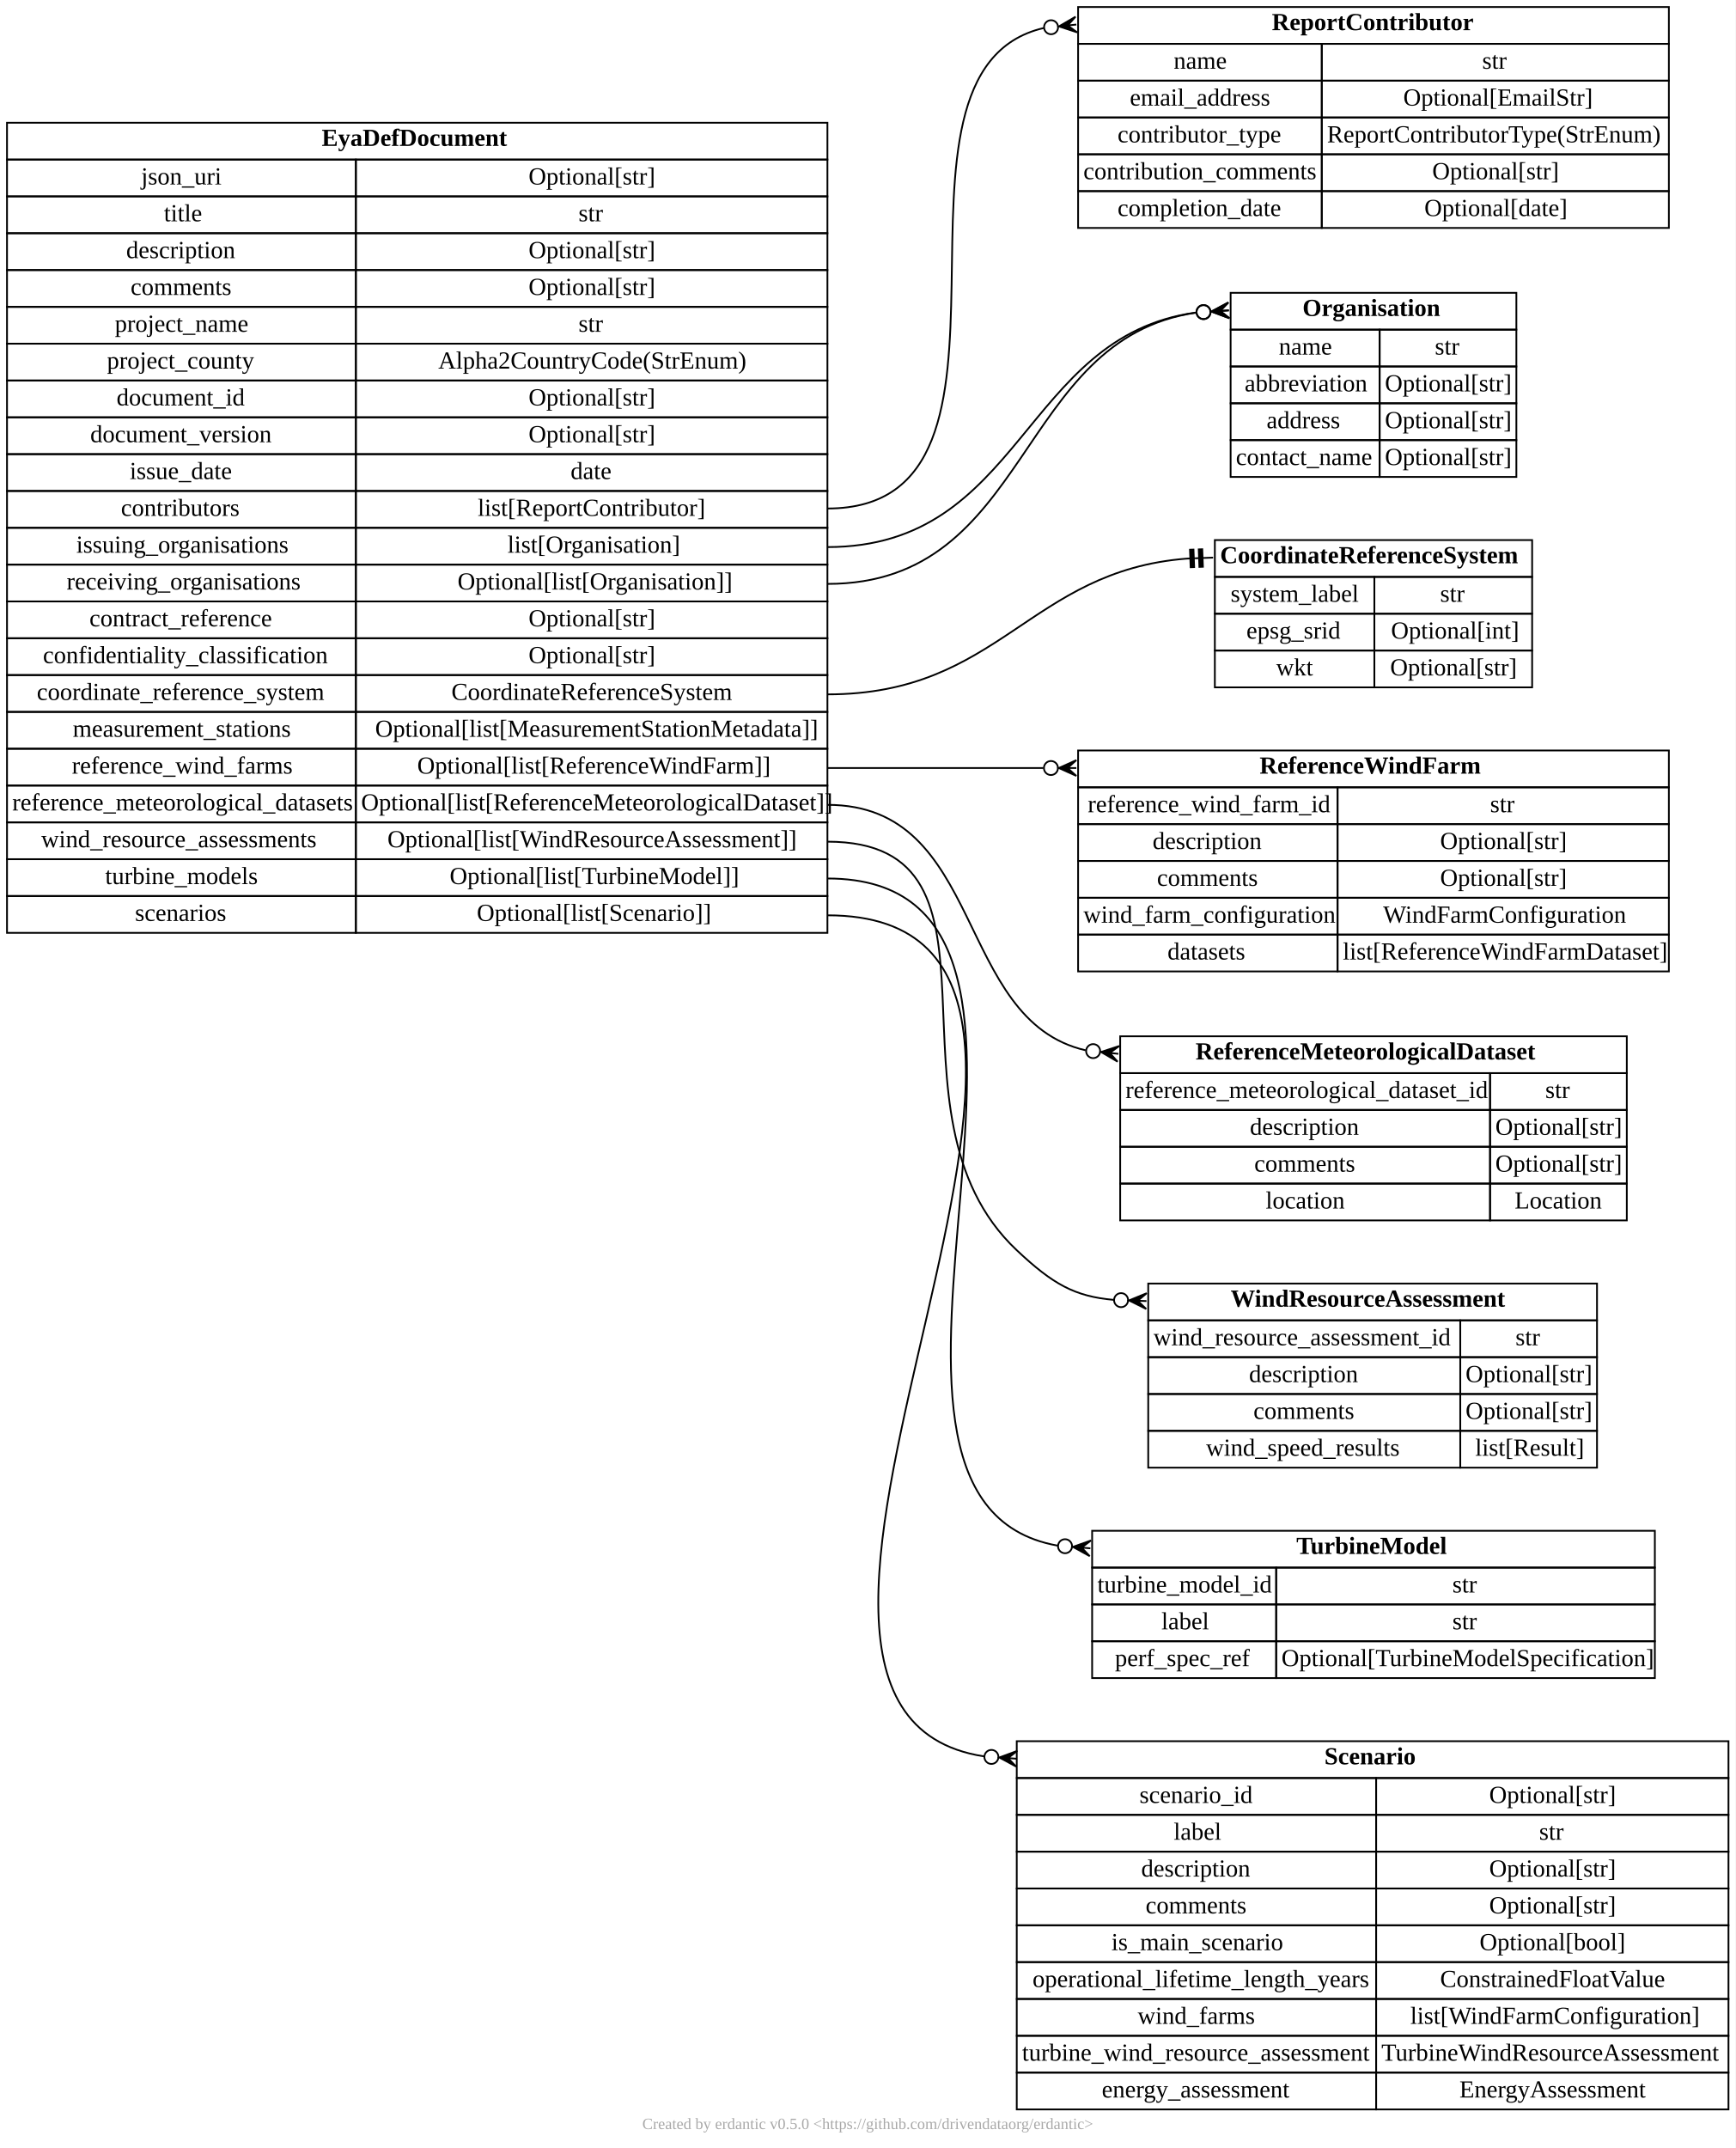
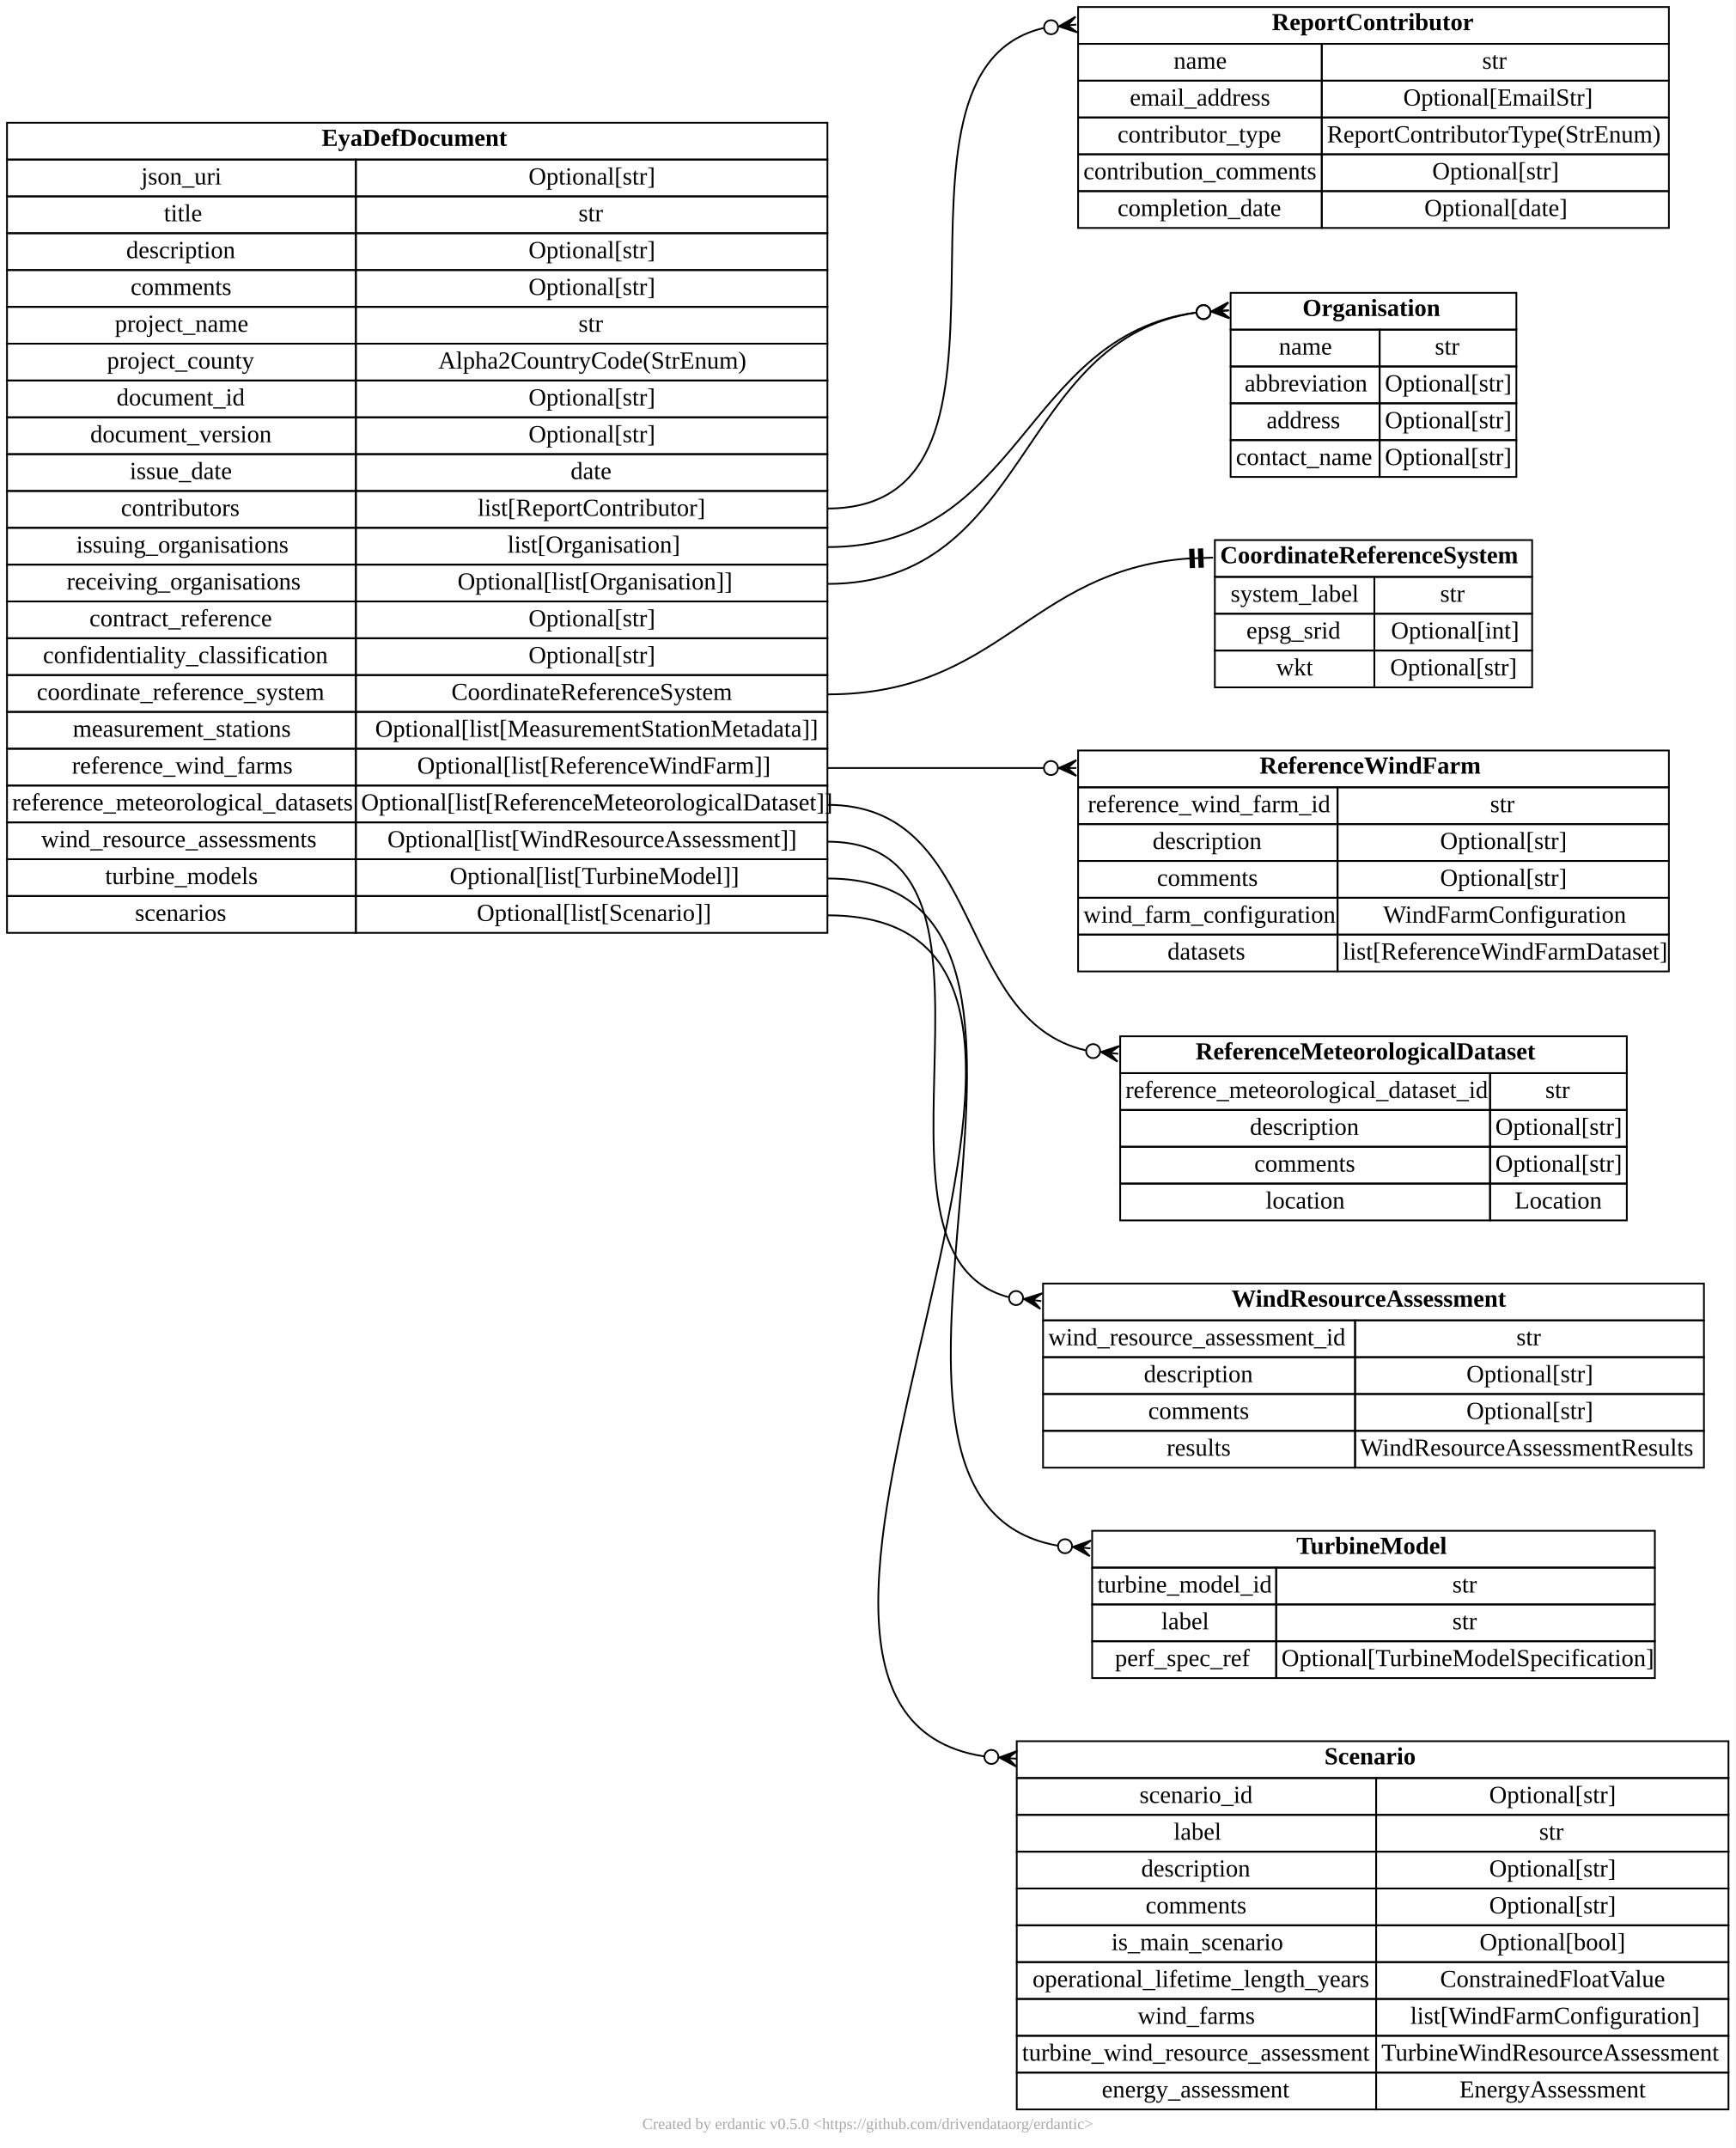
<svg xmlns="http://www.w3.org/2000/svg" xmlns:xlink="http://www.w3.org/1999/xlink" width="990pt" height="1225pt" viewBox="0.00 0.00 990.00 1225.00">
  <g id="graph0" class="graph" transform="scale(1 1) rotate(0) translate(4 1221)">
    <polygon fill="white" stroke="none" points="-4,4 -4,-1221 986,-1221 986,4 -4,4" />
    <text text-anchor="middle" x="491" y="-6.8" font-family="Times New Roman,serif" font-size="9.00" fill="#a8a8a8">Created by erdantic v0.5.0 &lt;https://github.com/drivendataorg/erdantic&gt;</text>
    <g id="node1" class="node">
      <g id="a_node1">
        <a xlink:title="eya_def_tools.data_models.eya_def.EyaDefDocument&#10;&#10;IEC 61400-15-2 EYA DEF top-level data model.&#10;&#10;Attributes:&#10;    json_uri (Optional[str]): Unique URI of the JSON document. Default is None.&#10;    title (str): Title of the energy assessment report.&#10;    description (Optional[str]): Description of the data object. Default is None.&#10;    comments (Optional[str]): Comments on the data object. Default is None.&#10;    project_name (str): Name of the project under assessment.&#10;    project_county (Alpha2CountryCode(StrEnum)): The ISO 3166-1 alpha-2 two-letter country code of the country where the project under assessment is located.&#10;    document_id (Optional[str]): The ID of the report document; not including the version when 'document_version' is used. Default is None.&#10;    document_version (Optional[str]): Version of the report document, also known as revision. Default is None.&#10;    issue_date (date): Report issue date in the ISO 8601 standard format for a calendar date, i.e. YYYY-MM-DD.&#10;    contributors (list[ReportContributor]): List of report contributors (e.g. author and verifier)&#10;    issuing_organisations (list[Organisation]): The organisation(s) issuing the report (e.g. consultant).&#10;    receiving_organisations (Optional[list[Organisation]]): The organisation(s) receiving the report (e.g. client), if relevant. Default is None.&#10;    contract_reference (Optional[str]): Reference to contract between the issuing and receiving organisations that governs the energy yield assessment. Default is None.&#10;    confidentiality_classification (Optional[str]): Confidentiality classification of the report. Default is None.&#10;    coordinate_reference_system (CoordinateReferenceSystem): Coordinate reference system used for all location data.&#10;    measurement_stations (Optional[list[MeasurementStationMetadata]]): List of measurement station metadata JSON document(s) according to the IEA Task 43 WRA Data Model, for all station datasets used in the EYA. Default is None.&#10;    reference_wind_farms (Optional[list[ReferenceWindFarm]]): List of reference operational wind farms used in the EYA. Default is None.&#10;    reference_meteorological_datasets (Optional[list[ReferenceMeteorologicalDataset]]): List of reference meteorological datasets used in the EYA. Default is None.&#10;    wind_resource_assessments (Optional[list[WindResourceAssessment]]): List of wind resource assessments, including results, at the measurement station locations. Default is None.&#10;    turbine_models (Optional[list[TurbineModel]]): List of wind turbine model specifications. Default is None.&#10;    scenarios (Optional[list[Scenario]]): List of energy yield assessment scenarios. Default is None.&#10;">
          <polygon fill="none" stroke="black" points="0,-1130 0,-1151 468,-1151 468,-1130 0,-1130" />
          <text text-anchor="start" x="179.5" y="-1137.8" font-family="Times New Roman,serif" font-weight="bold" font-size="14.00">EyaDefDocument</text>
          <polygon fill="none" stroke="black" points="0,-1109 0,-1130 199,-1130 199,-1109 0,-1109" />
          <text text-anchor="start" x="76.5" y="-1115.8" font-family="Times New Roman,serif" font-size="14.00">json_uri</text>
          <polygon fill="none" stroke="black" points="199,-1109 199,-1130 468,-1130 468,-1109 199,-1109" />
          <text text-anchor="start" x="297.5" y="-1115.8" font-family="Times New Roman,serif" font-size="14.00">Optional[str]</text>
          <polygon fill="none" stroke="black" points="0,-1088 0,-1109 199,-1109 199,-1088 0,-1088" />
          <text text-anchor="start" x="89.5" y="-1094.8" font-family="Times New Roman,serif" font-size="14.00">title</text>
          <polygon fill="none" stroke="black" points="199,-1088 199,-1109 468,-1109 468,-1088 199,-1088" />
          <text text-anchor="start" x="326" y="-1094.8" font-family="Times New Roman,serif" font-size="14.00">str</text>
          <polygon fill="none" stroke="black" points="0,-1067 0,-1088 199,-1088 199,-1067 0,-1067" />
          <text text-anchor="start" x="68" y="-1073.8" font-family="Times New Roman,serif" font-size="14.00">description</text>
          <polygon fill="none" stroke="black" points="199,-1067 199,-1088 468,-1088 468,-1067 199,-1067" />
          <text text-anchor="start" x="297.5" y="-1073.8" font-family="Times New Roman,serif" font-size="14.00">Optional[str]</text>
          <polygon fill="none" stroke="black" points="0,-1046 0,-1067 199,-1067 199,-1046 0,-1046" />
          <text text-anchor="start" x="70.5" y="-1052.8" font-family="Times New Roman,serif" font-size="14.00">comments</text>
          <polygon fill="none" stroke="black" points="199,-1046 199,-1067 468,-1067 468,-1046 199,-1046" />
          <text text-anchor="start" x="297.5" y="-1052.8" font-family="Times New Roman,serif" font-size="14.00">Optional[str]</text>
          <polygon fill="none" stroke="black" points="0,-1025 0,-1046 199,-1046 199,-1025 0,-1025" />
          <text text-anchor="start" x="61.5" y="-1031.8" font-family="Times New Roman,serif" font-size="14.00">project_name</text>
          <polygon fill="none" stroke="black" points="199,-1025 199,-1046 468,-1046 468,-1025 199,-1025" />
          <text text-anchor="start" x="326" y="-1031.8" font-family="Times New Roman,serif" font-size="14.00">str</text>
          <polygon fill="none" stroke="black" points="0,-1004 0,-1025 199,-1025 199,-1004 0,-1004" />
          <text text-anchor="start" x="57" y="-1010.8" font-family="Times New Roman,serif" font-size="14.00">project_county</text>
          <polygon fill="none" stroke="black" points="199,-1004 199,-1025 468,-1025 468,-1004 199,-1004" />
          <text text-anchor="start" x="246" y="-1010.8" font-family="Times New Roman,serif" font-size="14.00">Alpha2CountryCode(StrEnum)</text>
          <polygon fill="none" stroke="black" points="0,-983 0,-1004 199,-1004 199,-983 0,-983" />
          <text text-anchor="start" x="62.5" y="-989.8" font-family="Times New Roman,serif" font-size="14.00">document_id</text>
          <polygon fill="none" stroke="black" points="199,-983 199,-1004 468,-1004 468,-983 199,-983" />
          <text text-anchor="start" x="297.5" y="-989.8" font-family="Times New Roman,serif" font-size="14.00">Optional[str]</text>
          <polygon fill="none" stroke="black" points="0,-962 0,-983 199,-983 199,-962 0,-962" />
          <text text-anchor="start" x="47.5" y="-968.8" font-family="Times New Roman,serif" font-size="14.00">document_version</text>
          <polygon fill="none" stroke="black" points="199,-962 199,-983 468,-983 468,-962 199,-962" />
          <text text-anchor="start" x="297.5" y="-968.8" font-family="Times New Roman,serif" font-size="14.00">Optional[str]</text>
          <polygon fill="none" stroke="black" points="0,-941 0,-962 199,-962 199,-941 0,-941" />
          <text text-anchor="start" x="70" y="-947.8" font-family="Times New Roman,serif" font-size="14.00">issue_date</text>
          <polygon fill="none" stroke="black" points="199,-941 199,-962 468,-962 468,-941 199,-941" />
          <text text-anchor="start" x="321.5" y="-947.8" font-family="Times New Roman,serif" font-size="14.00">date</text>
          <polygon fill="none" stroke="black" points="0,-920 0,-941 199,-941 199,-920 0,-920" />
          <text text-anchor="start" x="65" y="-926.8" font-family="Times New Roman,serif" font-size="14.00">contributors</text>
          <polygon fill="none" stroke="black" points="199,-920 199,-941 468,-941 468,-920 199,-920" />
          <text text-anchor="start" x="268.5" y="-926.8" font-family="Times New Roman,serif" font-size="14.00">list[ReportContributor]</text>
          <polygon fill="none" stroke="black" points="0,-899 0,-920 199,-920 199,-899 0,-899" />
          <text text-anchor="start" x="39.5" y="-905.8" font-family="Times New Roman,serif" font-size="14.00">issuing_organisations</text>
          <polygon fill="none" stroke="black" points="199,-899 199,-920 468,-920 468,-899 199,-899" />
          <text text-anchor="start" x="285.5" y="-905.8" font-family="Times New Roman,serif" font-size="14.00">list[Organisation]</text>
          <polygon fill="none" stroke="black" points="0,-878 0,-899 199,-899 199,-878 0,-878" />
          <text text-anchor="start" x="34" y="-884.8" font-family="Times New Roman,serif" font-size="14.00">receiving_organisations</text>
          <polygon fill="none" stroke="black" points="199,-878 199,-899 468,-899 468,-878 199,-878" />
          <text text-anchor="start" x="257" y="-884.8" font-family="Times New Roman,serif" font-size="14.00">Optional[list[Organisation]]</text>
          <polygon fill="none" stroke="black" points="0,-857 0,-878 199,-878 199,-857 0,-857" />
          <text text-anchor="start" x="47" y="-863.8" font-family="Times New Roman,serif" font-size="14.00">contract_reference</text>
          <polygon fill="none" stroke="black" points="199,-857 199,-878 468,-878 468,-857 199,-857" />
          <text text-anchor="start" x="297.5" y="-863.8" font-family="Times New Roman,serif" font-size="14.00">Optional[str]</text>
          <polygon fill="none" stroke="black" points="0,-836 0,-857 199,-857 199,-836 0,-836" />
          <text text-anchor="start" x="20.5" y="-842.8" font-family="Times New Roman,serif" font-size="14.00">confidentiality_classification</text>
          <polygon fill="none" stroke="black" points="199,-836 199,-857 468,-857 468,-836 199,-836" />
          <text text-anchor="start" x="297.5" y="-842.8" font-family="Times New Roman,serif" font-size="14.00">Optional[str]</text>
          <polygon fill="none" stroke="black" points="0,-815 0,-836 199,-836 199,-815 0,-815" />
          <text text-anchor="start" x="17" y="-821.8" font-family="Times New Roman,serif" font-size="14.00">coordinate_reference_system</text>
          <polygon fill="none" stroke="black" points="199,-815 199,-836 468,-836 468,-815 199,-815" />
          <text text-anchor="start" x="253.5" y="-821.8" font-family="Times New Roman,serif" font-size="14.00">CoordinateReferenceSystem</text>
          <polygon fill="none" stroke="black" points="0,-794 0,-815 199,-815 199,-794 0,-794" />
          <text text-anchor="start" x="37.5" y="-800.8" font-family="Times New Roman,serif" font-size="14.00">measurement_stations</text>
          <polygon fill="none" stroke="black" points="199,-794 199,-815 468,-815 468,-794 199,-794" />
          <text text-anchor="start" x="210" y="-800.8" font-family="Times New Roman,serif" font-size="14.00">Optional[list[MeasurementStationMetadata]]</text>
          <polygon fill="none" stroke="black" points="0,-773 0,-794 199,-794 199,-773 0,-773" />
          <text text-anchor="start" x="37" y="-779.8" font-family="Times New Roman,serif" font-size="14.00">reference_wind_farms</text>
          <polygon fill="none" stroke="black" points="199,-773 199,-794 468,-794 468,-773 199,-773" />
          <text text-anchor="start" x="234" y="-779.8" font-family="Times New Roman,serif" font-size="14.00">Optional[list[ReferenceWindFarm]]</text>
          <polygon fill="none" stroke="black" points="0,-752 0,-773 199,-773 199,-752 0,-752" />
          <text text-anchor="start" x="3" y="-758.8" font-family="Times New Roman,serif" font-size="14.00">reference_meteorological_datasets</text>
          <polygon fill="none" stroke="black" points="199,-752 199,-773 468,-773 468,-752 199,-752" />
          <text text-anchor="start" x="202" y="-758.8" font-family="Times New Roman,serif" font-size="14.00">Optional[list[ReferenceMeteorologicalDataset]]</text>
          <polygon fill="none" stroke="black" points="0,-731 0,-752 199,-752 199,-731 0,-731" />
          <text text-anchor="start" x="19.5" y="-737.8" font-family="Times New Roman,serif" font-size="14.00">wind_resource_assessments</text>
          <polygon fill="none" stroke="black" points="199,-731 199,-752 468,-752 468,-731 199,-731" />
          <text text-anchor="start" x="217" y="-737.8" font-family="Times New Roman,serif" font-size="14.00">Optional[list[WindResourceAssessment]]</text>
          <polygon fill="none" stroke="black" points="0,-710 0,-731 199,-731 199,-710 0,-710" />
          <text text-anchor="start" x="56" y="-716.8" font-family="Times New Roman,serif" font-size="14.00">turbine_models</text>
          <polygon fill="none" stroke="black" points="199,-710 199,-731 468,-731 468,-710 199,-710" />
          <text text-anchor="start" x="252.5" y="-716.8" font-family="Times New Roman,serif" font-size="14.00">Optional[list[TurbineModel]]</text>
          <polygon fill="none" stroke="black" points="0,-689 0,-710 199,-710 199,-689 0,-689" />
          <text text-anchor="start" x="73" y="-695.8" font-family="Times New Roman,serif" font-size="14.00">scenarios</text>
          <polygon fill="none" stroke="black" points="199,-689 199,-710 468,-710 468,-689 199,-689" />
          <text text-anchor="start" x="268" y="-695.8" font-family="Times New Roman,serif" font-size="14.00">Optional[list[Scenario]]</text>
        </a>
      </g>
    </g>
    <g id="node2" class="node">
      <g id="a_node2">
        <a xlink:title="eya_def_tools.data_models.reference_met_data.ReferenceMeteorologicalDataset&#10;&#10;Metadata for a reference meteorological dataset.&#10;&#10;The schema describes a dataset at a single horizontal spatial&#10;location. Separate data model instances need to be used to describe&#10;data at different location from the same source dataset (e.g.&#10;different grid cells from a reanalysis dataset).&#10;&#10;Attributes:&#10;    reference_meteorological_dataset_id (str): Unique ID for the reference meteorological dataset within the EYA DEF document.&#10;    description (Optional[str]): Description of the data object. Default is None.&#10;    comments (Optional[str]): Comments on the data object. Default is None.&#10;    location (Location): The horizontal spatial location of the meteorological data.&#10;">
          <polygon fill="none" stroke="black" points="635,-609 635,-630 924,-630 924,-609 635,-609" />
          <text text-anchor="start" x="678" y="-616.8" font-family="Times New Roman,serif" font-weight="bold" font-size="14.00">ReferenceMeteorologicalDataset</text>
          <polygon fill="none" stroke="black" points="635,-588 635,-609 846,-609 846,-588 635,-588" />
          <text text-anchor="start" x="638" y="-594.8" font-family="Times New Roman,serif" font-size="14.00">reference_meteorological_dataset_id</text>
          <polygon fill="none" stroke="black" points="846,-588 846,-609 924,-609 924,-588 846,-588" />
          <text text-anchor="start" x="877.5" y="-594.8" font-family="Times New Roman,serif" font-size="14.00">str</text>
          <polygon fill="none" stroke="black" points="635,-567 635,-588 846,-588 846,-567 635,-567" />
          <text text-anchor="start" x="709" y="-573.8" font-family="Times New Roman,serif" font-size="14.00">description</text>
          <polygon fill="none" stroke="black" points="846,-567 846,-588 924,-588 924,-567 846,-567" />
          <text text-anchor="start" x="849" y="-573.8" font-family="Times New Roman,serif" font-size="14.00">Optional[str]</text>
          <polygon fill="none" stroke="black" points="635,-546 635,-567 846,-567 846,-546 635,-546" />
          <text text-anchor="start" x="711.5" y="-552.8" font-family="Times New Roman,serif" font-size="14.00">comments</text>
          <polygon fill="none" stroke="black" points="846,-546 846,-567 924,-567 924,-546 846,-546" />
          <text text-anchor="start" x="849" y="-552.8" font-family="Times New Roman,serif" font-size="14.00">Optional[str]</text>
          <polygon fill="none" stroke="black" points="635,-525 635,-546 846,-546 846,-525 635,-525" />
          <text text-anchor="start" x="718" y="-531.8" font-family="Times New Roman,serif" font-size="14.00">location</text>
          <polygon fill="none" stroke="black" points="846,-525 846,-546 924,-546 924,-525 846,-525" />
          <text text-anchor="start" x="860" y="-531.8" font-family="Times New Roman,serif" font-size="14.00">Location</text>
        </a>
      </g>
    </g>
    <g id="edge1" class="edge">
      <path fill="none" stroke="black" d="M468,-762C558.26,-762 540.25,-639.27 615.29,-622.01" />
      <polygon fill="black" stroke="black" points="624.06,-621.07 634.48,-624.47 629.03,-620.53 634,-620 634,-620 634,-620 629.03,-620.53 633.52,-615.53 624.06,-621.07 624.06,-621.07" />
      <ellipse fill="none" stroke="black" cx="619.58" cy="-621.55" rx="4" ry="4" />
    </g>
    <g id="node3" class="node">
      <g id="a_node3">
        <a xlink:title="eya_def_tools.data_models.reference_wind_farm.ReferenceWindFarm&#10;&#10;Reference wind farm metadata.&#10;&#10;Attributes:&#10;    reference_wind_farm_id (str): Unique ID for the reference wind farm within the EYA DEF document.&#10;    description (Optional[str]): Description of the data object. Default is None.&#10;    comments (Optional[str]): Comments on the data object. Default is None.&#10;    wind_farm_configuration (WindFarmConfiguration): The configuration data for the reference wind farm.&#10;    datasets (list[ReferenceWindFarmDataset]): Metadata for the operational dataset.&#10;">
          <polygon fill="none" stroke="black" points="611,-772 611,-793 948,-793 948,-772 611,-772" />
          <text text-anchor="start" x="714.5" y="-779.8" font-family="Times New Roman,serif" font-weight="bold" font-size="14.00">ReferenceWindFarm</text>
          <polygon fill="none" stroke="black" points="611,-751 611,-772 759,-772 759,-751 611,-751" />
          <text text-anchor="start" x="616.5" y="-757.8" font-family="Times New Roman,serif" font-size="14.00">reference_wind_farm_id</text>
          <polygon fill="none" stroke="black" points="759,-751 759,-772 948,-772 948,-751 759,-751" />
          <text text-anchor="start" x="846" y="-757.8" font-family="Times New Roman,serif" font-size="14.00">str</text>
          <polygon fill="none" stroke="black" points="611,-730 611,-751 759,-751 759,-730 611,-730" />
          <text text-anchor="start" x="653.5" y="-736.8" font-family="Times New Roman,serif" font-size="14.00">description</text>
          <polygon fill="none" stroke="black" points="759,-730 759,-751 948,-751 948,-730 759,-730" />
          <text text-anchor="start" x="817.5" y="-736.8" font-family="Times New Roman,serif" font-size="14.00">Optional[str]</text>
          <polygon fill="none" stroke="black" points="611,-709 611,-730 759,-730 759,-709 611,-709" />
          <text text-anchor="start" x="656" y="-715.8" font-family="Times New Roman,serif" font-size="14.00">comments</text>
          <polygon fill="none" stroke="black" points="759,-709 759,-730 948,-730 948,-709 759,-709" />
          <text text-anchor="start" x="817.5" y="-715.8" font-family="Times New Roman,serif" font-size="14.00">Optional[str]</text>
          <polygon fill="none" stroke="black" points="611,-688 611,-709 759,-709 759,-688 611,-688" />
          <text text-anchor="start" x="614" y="-694.8" font-family="Times New Roman,serif" font-size="14.00">wind_farm_configuration</text>
          <polygon fill="none" stroke="black" points="759,-688 759,-709 948,-709 948,-688 759,-688" />
          <text text-anchor="start" x="785" y="-694.8" font-family="Times New Roman,serif" font-size="14.00">WindFarmConfiguration</text>
          <polygon fill="none" stroke="black" points="611,-667 611,-688 759,-688 759,-667 611,-667" />
          <text text-anchor="start" x="662" y="-673.8" font-family="Times New Roman,serif" font-size="14.00">datasets</text>
          <polygon fill="none" stroke="black" points="759,-667 759,-688 948,-688 948,-667 759,-667" />
          <text text-anchor="start" x="762" y="-673.8" font-family="Times New Roman,serif" font-size="14.00">list[ReferenceWindFarmDataset]</text>
        </a>
      </g>
    </g>
    <g id="edge2" class="edge">
      <path fill="none" stroke="black" d="M468,-783C524.33,-783 542.95,-783 591.18,-783" />
      <polygon fill="black" stroke="black" points="600,-783 610,-787.5 605,-783 610,-783 610,-783 610,-783 605,-783 610,-778.5 600,-783 600,-783" />
      <ellipse fill="none" stroke="black" cx="595.5" cy="-783" rx="4" ry="4" />
    </g>
    <g id="node4" class="node">
      <g id="a_node4">
        <a xlink:title="eya_def_tools.data_models.report_metadata.Organisation&#10;&#10;Issuing or receiving organisation of an energy yield assessment.&#10;&#10;Attributes:&#10;    name (str): Entity name of the organisation.&#10;    abbreviation (Optional[str]): Abbreviated name of the organisation. Default is None.&#10;    address (Optional[str]): Address of the organisation. Default is None.&#10;    contact_name (Optional[str]): Name(s) of contact person(s) in the organisation. Default is None.&#10;">
          <polygon fill="none" stroke="black" points="698,-1033 698,-1054 861,-1054 861,-1033 698,-1033" />
          <text text-anchor="start" x="739" y="-1040.8" font-family="Times New Roman,serif" font-weight="bold" font-size="14.00">Organisation</text>
          <polygon fill="none" stroke="black" points="698,-1012 698,-1033 783,-1033 783,-1012 698,-1012" />
          <text text-anchor="start" x="725.5" y="-1018.8" font-family="Times New Roman,serif" font-size="14.00">name</text>
          <polygon fill="none" stroke="black" points="783,-1012 783,-1033 861,-1033 861,-1012 783,-1012" />
          <text text-anchor="start" x="814.5" y="-1018.8" font-family="Times New Roman,serif" font-size="14.00">str</text>
          <polygon fill="none" stroke="black" points="698,-991 698,-1012 783,-1012 783,-991 698,-991" />
          <text text-anchor="start" x="706" y="-997.8" font-family="Times New Roman,serif" font-size="14.00">abbreviation</text>
          <polygon fill="none" stroke="black" points="783,-991 783,-1012 861,-1012 861,-991 783,-991" />
          <text text-anchor="start" x="786" y="-997.8" font-family="Times New Roman,serif" font-size="14.00">Optional[str]</text>
          <polygon fill="none" stroke="black" points="698,-970 698,-991 783,-991 783,-970 698,-970" />
          <text text-anchor="start" x="718.5" y="-976.8" font-family="Times New Roman,serif" font-size="14.00">address</text>
          <polygon fill="none" stroke="black" points="783,-970 783,-991 861,-991 861,-970 783,-970" />
          <text text-anchor="start" x="786" y="-976.8" font-family="Times New Roman,serif" font-size="14.00">Optional[str]</text>
          <polygon fill="none" stroke="black" points="698,-949 698,-970 783,-970 783,-949 698,-949" />
          <text text-anchor="start" x="701" y="-955.8" font-family="Times New Roman,serif" font-size="14.00">contact_name</text>
          <polygon fill="none" stroke="black" points="783,-949 783,-970 861,-970 861,-949 783,-949" />
          <text text-anchor="start" x="786" y="-955.8" font-family="Times New Roman,serif" font-size="14.00">Optional[str]</text>
        </a>
      </g>
    </g>
    <g id="edge3" class="edge">
      <path fill="none" stroke="black" d="M468,-909C579.46,-909 579.28,-1029.14 678.09,-1042.75" />
      <polygon fill="black" stroke="black" points="687.02,-1043.34 696.7,-1048.49 692.01,-1043.67 697,-1044 697,-1044 697,-1044 692.01,-1043.67 697.3,-1039.51 687.02,-1043.34 687.02,-1043.34" />
      <ellipse fill="none" stroke="black" cx="682.53" cy="-1043.04" rx="4" ry="4" />
    </g>
    <g id="edge4" class="edge">
      <path fill="none" stroke="black" d="M468,-888C584.54,-888 575.3,-1027.69 678.33,-1042.7" />
      <polygon fill="black" stroke="black" points="687.02,-1043.3 696.69,-1048.49 692.01,-1043.65 697,-1044 697,-1044 697,-1044 692.01,-1043.65 697.31,-1039.51 687.02,-1043.3 687.02,-1043.3" />
      <ellipse fill="none" stroke="black" cx="682.54" cy="-1042.99" rx="4" ry="4" />
    </g>
    <g id="node5" class="node">
      <g id="a_node5">
        <a xlink:title="eya_def_tools.data_models.report_metadata.ReportContributor&#10;&#10;Contributor to an energy yield assessment.&#10;&#10;Attributes:&#10;    name (str): Name of the contributor.&#10;    email_address (Optional[EmailStr]): Email address of the contributor. Default is None.&#10;    contributor_type (ReportContributorType(StrEnum)): Type of contributor.&#10;    contribution_comments (Optional[str]): Comments to clarify contribution. Default is None.&#10;    completion_date (Optional[date]): Contribution completion date (format YYYY-MM-DD). Default is None.&#10;">
          <polygon fill="none" stroke="black" points="611,-1196 611,-1217 948,-1217 948,-1196 611,-1196" />
          <text text-anchor="start" x="721.5" y="-1203.8" font-family="Times New Roman,serif" font-weight="bold" font-size="14.00">ReportContributor</text>
          <polygon fill="none" stroke="black" points="611,-1175 611,-1196 750,-1196 750,-1175 611,-1175" />
          <text text-anchor="start" x="665.5" y="-1181.8" font-family="Times New Roman,serif" font-size="14.00">name</text>
          <polygon fill="none" stroke="black" points="750,-1175 750,-1196 948,-1196 948,-1175 750,-1175" />
          <text text-anchor="start" x="841.5" y="-1181.8" font-family="Times New Roman,serif" font-size="14.00">str</text>
          <polygon fill="none" stroke="black" points="611,-1154 611,-1175 750,-1175 750,-1154 611,-1154" />
          <text text-anchor="start" x="640.5" y="-1160.8" font-family="Times New Roman,serif" font-size="14.00">email_address</text>
          <polygon fill="none" stroke="black" points="750,-1154 750,-1175 948,-1175 948,-1154 750,-1154" />
          <text text-anchor="start" x="796.5" y="-1160.8" font-family="Times New Roman,serif" font-size="14.00">Optional[EmailStr]</text>
          <polygon fill="none" stroke="black" points="611,-1133 611,-1154 750,-1154 750,-1133 611,-1133" />
          <text text-anchor="start" x="633.5" y="-1139.8" font-family="Times New Roman,serif" font-size="14.00">contributor_type</text>
          <polygon fill="none" stroke="black" points="750,-1133 750,-1154 948,-1154 948,-1133 750,-1133" />
          <text text-anchor="start" x="753" y="-1139.8" font-family="Times New Roman,serif" font-size="14.00">ReportContributorType(StrEnum)</text>
          <polygon fill="none" stroke="black" points="611,-1112 611,-1133 750,-1133 750,-1112 611,-1112" />
          <text text-anchor="start" x="614" y="-1118.8" font-family="Times New Roman,serif" font-size="14.00">contribution_comments</text>
          <polygon fill="none" stroke="black" points="750,-1112 750,-1133 948,-1133 948,-1112 750,-1112" />
          <text text-anchor="start" x="813" y="-1118.8" font-family="Times New Roman,serif" font-size="14.00">Optional[str]</text>
          <polygon fill="none" stroke="black" points="611,-1091 611,-1112 750,-1112 750,-1091 611,-1091" />
          <text text-anchor="start" x="633.5" y="-1097.8" font-family="Times New Roman,serif" font-size="14.00">completion_date</text>
          <polygon fill="none" stroke="black" points="750,-1091 750,-1112 948,-1112 948,-1091 750,-1091" />
          <text text-anchor="start" x="808.5" y="-1097.8" font-family="Times New Roman,serif" font-size="14.00">Optional[date]</text>
        </a>
      </g>
    </g>
    <g id="edge5" class="edge">
      <path fill="none" stroke="black" d="M468,-931C599.08,-931 484.71,-1180.19 591.34,-1205.01" />
      <polygon fill="black" stroke="black" points="600.06,-1205.94 609.52,-1211.47 605.03,-1206.47 610,-1207 610,-1207 610,-1207 605.03,-1206.47 610.48,-1202.53 600.06,-1205.94 600.06,-1205.94" />
      <ellipse fill="none" stroke="black" cx="595.58" cy="-1205.47" rx="4" ry="4" />
    </g>
    <g id="node6" class="node">
      <g id="a_node6">
        <a xlink:title="eya_def_tools.data_models.scenario.Scenario&#10;&#10;Single unique energy yield assessment scenario.&#10;&#10;Attributes:&#10;    scenario_id (Optional[str]): Unique identifier of the scenario. Default is None.&#10;    label (str): Label of the scenario.&#10;    description (Optional[str]): Description of the data object. Default is None.&#10;    comments (Optional[str]): Comments on the data object. Default is None.&#10;    is_main_scenario (Optional[bool]): Whether or not this is the main scenario in the report. Default is None.&#10;    operational_lifetime_length_years (ConstrainedFloatValue): Number of years of project operational lifetime.&#10;    wind_farms (list[WindFarmConfiguration]): List of all wind farms included in the scenario.&#10;    turbine_wind_resource_assessment (TurbineWindResourceAssessment): Wind resource assessment at the turbine locations.&#10;    energy_assessment (EnergyAssessment): Energy assessment details and results, including gross energy, plant performance, net energy and uncertainties.&#10;">
          <polygon fill="none" stroke="black" points="576,-207 576,-228 982,-228 982,-207 576,-207" />
          <text text-anchor="start" x="751.5" y="-214.8" font-family="Times New Roman,serif" font-weight="bold" font-size="14.00">Scenario</text>
          <polygon fill="none" stroke="black" points="576,-186 576,-207 781,-207 781,-186 576,-186" />
          <text text-anchor="start" x="646" y="-192.8" font-family="Times New Roman,serif" font-size="14.00">scenario_id</text>
          <polygon fill="none" stroke="black" points="781,-186 781,-207 982,-207 982,-186 781,-186" />
          <text text-anchor="start" x="845.5" y="-192.8" font-family="Times New Roman,serif" font-size="14.00">Optional[str]</text>
          <polygon fill="none" stroke="black" points="576,-165 576,-186 781,-186 781,-165 576,-165" />
          <text text-anchor="start" x="665.5" y="-171.8" font-family="Times New Roman,serif" font-size="14.00">label</text>
          <polygon fill="none" stroke="black" points="781,-165 781,-186 982,-186 982,-165 781,-165" />
          <text text-anchor="start" x="874" y="-171.8" font-family="Times New Roman,serif" font-size="14.00">str</text>
          <polygon fill="none" stroke="black" points="576,-144 576,-165 781,-165 781,-144 576,-144" />
          <text text-anchor="start" x="647" y="-150.8" font-family="Times New Roman,serif" font-size="14.00">description</text>
          <polygon fill="none" stroke="black" points="781,-144 781,-165 982,-165 982,-144 781,-144" />
          <text text-anchor="start" x="845.5" y="-150.8" font-family="Times New Roman,serif" font-size="14.00">Optional[str]</text>
          <polygon fill="none" stroke="black" points="576,-123 576,-144 781,-144 781,-123 576,-123" />
          <text text-anchor="start" x="649.5" y="-129.8" font-family="Times New Roman,serif" font-size="14.00">comments</text>
          <polygon fill="none" stroke="black" points="781,-123 781,-144 982,-144 982,-123 781,-123" />
          <text text-anchor="start" x="845.5" y="-129.8" font-family="Times New Roman,serif" font-size="14.00">Optional[str]</text>
          <polygon fill="none" stroke="black" points="576,-102 576,-123 781,-123 781,-102 576,-102" />
          <text text-anchor="start" x="630" y="-108.8" font-family="Times New Roman,serif" font-size="14.00">is_main_scenario</text>
          <polygon fill="none" stroke="black" points="781,-102 781,-123 982,-123 982,-102 781,-102" />
          <text text-anchor="start" x="840" y="-108.8" font-family="Times New Roman,serif" font-size="14.00">Optional[bool]</text>
          <polygon fill="none" stroke="black" points="576,-81 576,-102 781,-102 781,-81 576,-81" />
          <text text-anchor="start" x="585" y="-87.8" font-family="Times New Roman,serif" font-size="14.00">operational_lifetime_length_years</text>
          <polygon fill="none" stroke="black" points="781,-81 781,-102 982,-102 982,-81 781,-81" />
          <text text-anchor="start" x="817.5" y="-87.8" font-family="Times New Roman,serif" font-size="14.00">ConstrainedFloatValue</text>
          <polygon fill="none" stroke="black" points="576,-60 576,-81 781,-81 781,-60 576,-60" />
          <text text-anchor="start" x="645" y="-66.8" font-family="Times New Roman,serif" font-size="14.00">wind_farms</text>
          <polygon fill="none" stroke="black" points="781,-60 781,-81 982,-81 982,-60 781,-60" />
          <text text-anchor="start" x="800.5" y="-66.8" font-family="Times New Roman,serif" font-size="14.00">list[WindFarmConfiguration]</text>
          <polygon fill="none" stroke="black" points="576,-39 576,-60 781,-60 781,-39 576,-39" />
          <text text-anchor="start" x="579" y="-45.8" font-family="Times New Roman,serif" font-size="14.00">turbine_wind_resource_assessment</text>
          <polygon fill="none" stroke="black" points="781,-39 781,-60 982,-60 982,-39 781,-39" />
          <text text-anchor="start" x="784" y="-45.8" font-family="Times New Roman,serif" font-size="14.00">TurbineWindResourceAssessment</text>
          <polygon fill="none" stroke="black" points="576,-18 576,-39 781,-39 781,-18 576,-18" />
          <text text-anchor="start" x="624.5" y="-24.8" font-family="Times New Roman,serif" font-size="14.00">energy_assessment</text>
          <polygon fill="none" stroke="black" points="781,-18 781,-39 982,-39 982,-18 781,-18" />
          <text text-anchor="start" x="828.5" y="-24.8" font-family="Times New Roman,serif" font-size="14.00">EnergyAssessment</text>
        </a>
      </g>
    </g>
    <g id="edge6" class="edge">
      <path fill="none" stroke="black" d="M468,-699C680.36,-699 376.69,-247.14 557.31,-219.34" />
      <polygon fill="black" stroke="black" points="566.03,-218.71 576.32,-222.49 571.01,-218.36 576,-218 576,-218 576,-218 571.01,-218.36 575.68,-213.51 566.03,-218.71 566.03,-218.71" />
      <ellipse fill="none" stroke="black" cx="561.54" cy="-219.03" rx="4" ry="4" />
    </g>
    <g id="node7" class="node">
      <g id="a_node7">
        <a xlink:title="eya_def_tools.data_models.spatial.CoordinateReferenceSystem&#10;&#10;Specification of a coordinate reference system for GIS data.&#10;&#10;Attributes:&#10;    system_label (str): Label of the coordinate system.&#10;    epsg_srid (Optional[int]): EPSG Spatial Reference System Identifier (SRID). Default is None.&#10;    wkt (Optional[str]): Well-known text (WKT) string definition of the coordinate system. Default is None.&#10;">
          <polygon fill="none" stroke="black" points="689,-892 689,-913 870,-913 870,-892 689,-892" />
          <text text-anchor="start" x="692" y="-899.8" font-family="Times New Roman,serif" font-weight="bold" font-size="14.00">CoordinateReferenceSystem</text>
          <polygon fill="none" stroke="black" points="689,-871 689,-892 780,-892 780,-871 689,-871" />
          <text text-anchor="start" x="698" y="-877.8" font-family="Times New Roman,serif" font-size="14.00">system_label</text>
          <polygon fill="none" stroke="black" points="780,-871 780,-892 870,-892 870,-871 780,-871" />
          <text text-anchor="start" x="817.5" y="-877.8" font-family="Times New Roman,serif" font-size="14.00">str</text>
          <polygon fill="none" stroke="black" points="689,-850 689,-871 780,-871 780,-850 689,-850" />
          <text text-anchor="start" x="707" y="-856.8" font-family="Times New Roman,serif" font-size="14.00">epsg_srid</text>
          <polygon fill="none" stroke="black" points="780,-850 780,-871 870,-871 870,-850 780,-850" />
          <text text-anchor="start" x="789.5" y="-856.8" font-family="Times New Roman,serif" font-size="14.00">Optional[int]</text>
          <polygon fill="none" stroke="black" points="689,-829 689,-850 780,-850 780,-829 689,-829" />
          <text text-anchor="start" x="724" y="-835.8" font-family="Times New Roman,serif" font-size="14.00">wkt</text>
          <polygon fill="none" stroke="black" points="780,-829 780,-850 870,-850 870,-829 780,-829" />
          <text text-anchor="start" x="789" y="-835.8" font-family="Times New Roman,serif" font-size="14.00">Optional[str]</text>
        </a>
      </g>
    </g>
    <g id="edge7" class="edge">
      <path fill="none" stroke="black" d="M468,-825C566.57,-825 582.79,-895.42 673.16,-902.44" />
      <polyline fill="none" stroke="black" points="688,-903 683,-902.81" />
      <polygon fill="black" stroke="black" points="682.19,-897.78 681.82,-907.77 679.82,-907.69 680.19,-897.7 682.19,-897.78" />
      <polyline fill="none" stroke="black" points="683,-902.81 678.01,-902.62" />
      <polygon fill="black" stroke="black" points="677.2,-897.59 676.82,-907.58 674.82,-907.51 675.2,-897.51 677.2,-897.59" />
      <polyline fill="none" stroke="black" points="678.01,-902.62 673.01,-902.43" />
    </g>
    <g id="node8" class="node">
      <g id="a_node8">
        <a xlink:title="eya_def_tools.data_models.turbine_model.TurbineModel&#10;&#10;Specification of a wind turbine model.&#10;&#10;Attributes:&#10;    turbine_model_id (str): Unique identifier of the turbine model.&#10;    label (str): Label of the turbine model.&#10;    perf_spec_ref (Optional[TurbineModelSpecification]): Reference to a json document with turbine model performance specification (PLACEHOLDER). Default is None.&#10;">
          <polygon fill="none" stroke="black" points="619,-327 619,-348 940,-348 940,-327 619,-327" />
          <text text-anchor="start" x="735.5" y="-334.8" font-family="Times New Roman,serif" font-weight="bold" font-size="14.00">TurbineModel</text>
          <polygon fill="none" stroke="black" points="619,-306 619,-327 724,-327 724,-306 619,-306" />
          <text text-anchor="start" x="622" y="-312.8" font-family="Times New Roman,serif" font-size="14.00">turbine_model_id</text>
          <polygon fill="none" stroke="black" points="724,-306 724,-327 940,-327 940,-306 724,-306" />
          <text text-anchor="start" x="824.5" y="-312.8" font-family="Times New Roman,serif" font-size="14.00">str</text>
          <polygon fill="none" stroke="black" points="619,-285 619,-306 724,-306 724,-285 619,-285" />
          <text text-anchor="start" x="658.5" y="-291.8" font-family="Times New Roman,serif" font-size="14.00">label</text>
          <polygon fill="none" stroke="black" points="724,-285 724,-306 940,-306 940,-285 724,-285" />
          <text text-anchor="start" x="824.5" y="-291.8" font-family="Times New Roman,serif" font-size="14.00">str</text>
          <polygon fill="none" stroke="black" points="619,-264 619,-285 724,-285 724,-264 619,-264" />
          <text text-anchor="start" x="632" y="-270.8" font-family="Times New Roman,serif" font-size="14.00">perf_spec_ref</text>
          <polygon fill="none" stroke="black" points="724,-264 724,-285 940,-285 940,-264 724,-264" />
          <text text-anchor="start" x="727" y="-270.8" font-family="Times New Roman,serif" font-size="14.00">Optional[TurbineModelSpecification]</text>
        </a>
      </g>
    </g>
    <g id="edge8" class="edge">
      <path fill="none" stroke="black" d="M468,-720C643.63,-720 451,-365.83 599.29,-339.54" />
      <polygon fill="black" stroke="black" points="608.03,-338.82 618.37,-342.48 613.02,-338.41 618,-338 618,-338 618,-338 613.02,-338.41 617.63,-333.52 608.03,-338.82 608.03,-338.82" />
      <ellipse fill="none" stroke="black" cx="603.55" cy="-339.19" rx="4" ry="4" />
    </g>
    <g id="node9" class="node">
      <g id="a_node9">
-         <a xlink:title="eya_def_tools.data_models.wind_resource.WindResourceAssessment&#10;&#10;Wind resource assessment at the measurement location(s).&#10;&#10;Attributes:&#10;    wind_resource_assessment_id (str): Unique ID of the wind resource assessment within the EYA DEF document.&#10;    description (Optional[str]): Description of the data object. Default is None.&#10;    comments (Optional[str]): Comments on the data object. Default is None.&#10;    wind_speed_results (list[Result]): Final long-term wind speed estimates from the wind resource assessment at the measurement location(s).&#10;">
-           <polygon fill="none" stroke="black" points="651,-468 651,-489 907,-489 907,-468 651,-468" />
-           <text text-anchor="start" x="698" y="-475.8" font-family="Times New Roman,serif" font-weight="bold" font-size="14.00">WindResourceAssessment</text>
-           <polygon fill="none" stroke="black" points="651,-447 651,-468 829,-468 829,-447 651,-447" />
-           <text text-anchor="start" x="654" y="-453.8" font-family="Times New Roman,serif" font-size="14.00">wind_resource_assessment_id</text>
-           <polygon fill="none" stroke="black" points="829,-447 829,-468 907,-468 907,-447 829,-447" />
-           <text text-anchor="start" x="860.5" y="-453.8" font-family="Times New Roman,serif" font-size="14.00">str</text>
-           <polygon fill="none" stroke="black" points="651,-426 651,-447 829,-447 829,-426 651,-426" />
-           <text text-anchor="start" x="708.5" y="-432.8" font-family="Times New Roman,serif" font-size="14.00">description</text>
-           <polygon fill="none" stroke="black" points="829,-426 829,-447 907,-447 907,-426 829,-426" />
-           <text text-anchor="start" x="832" y="-432.8" font-family="Times New Roman,serif" font-size="14.00">Optional[str]</text>
-           <polygon fill="none" stroke="black" points="651,-405 651,-426 829,-426 829,-405 651,-405" />
-           <text text-anchor="start" x="711" y="-411.8" font-family="Times New Roman,serif" font-size="14.00">comments</text>
-           <polygon fill="none" stroke="black" points="829,-405 829,-426 907,-426 907,-405 829,-405" />
-           <text text-anchor="start" x="832" y="-411.8" font-family="Times New Roman,serif" font-size="14.00">Optional[str]</text>
-           <polygon fill="none" stroke="black" points="651,-384 651,-405 829,-405 829,-384 651,-384" />
-           <text text-anchor="start" x="684" y="-390.8" font-family="Times New Roman,serif" font-size="14.00">wind_speed_results</text>
-           <polygon fill="none" stroke="black" points="829,-384 829,-405 907,-405 907,-384 829,-384" />
-           <text text-anchor="start" x="837.5" y="-390.8" font-family="Times New Roman,serif" font-size="14.00">list[Result]</text>
+         <a xlink:title="eya_def_tools.data_models.wind_resource.WindResourceAssessment&#10;&#10;Wind resource assessment at the measurement location(s).&#10;&#10;Attributes:&#10;    wind_resource_assessment_id (str): Unique ID of the wind resource assessment within the EYA DEF document.&#10;    description (Optional[str]): Description of the data object. Default is None.&#10;    comments (Optional[str]): Comments on the data object. Default is None.&#10;    results (WindResourceAssessmentResults): Results of the wind resource assessment at the measurement location(s).&#10;">
+           <polygon fill="none" stroke="black" points="591,-468 591,-489 968,-489 968,-468 591,-468" />
+           <text text-anchor="start" x="698.5" y="-475.8" font-family="Times New Roman,serif" font-weight="bold" font-size="14.00">WindResourceAssessment</text>
+           <polygon fill="none" stroke="black" points="591,-447 591,-468 769,-468 769,-447 591,-447" />
+           <text text-anchor="start" x="594" y="-453.8" font-family="Times New Roman,serif" font-size="14.00">wind_resource_assessment_id</text>
+           <polygon fill="none" stroke="black" points="769,-447 769,-468 968,-468 968,-447 769,-447" />
+           <text text-anchor="start" x="861" y="-453.8" font-family="Times New Roman,serif" font-size="14.00">str</text>
+           <polygon fill="none" stroke="black" points="591,-426 591,-447 769,-447 769,-426 591,-426" />
+           <text text-anchor="start" x="648.5" y="-432.8" font-family="Times New Roman,serif" font-size="14.00">description</text>
+           <polygon fill="none" stroke="black" points="769,-426 769,-447 968,-447 968,-426 769,-426" />
+           <text text-anchor="start" x="832.5" y="-432.8" font-family="Times New Roman,serif" font-size="14.00">Optional[str]</text>
+           <polygon fill="none" stroke="black" points="591,-405 591,-426 769,-426 769,-405 591,-405" />
+           <text text-anchor="start" x="651" y="-411.8" font-family="Times New Roman,serif" font-size="14.00">comments</text>
+           <polygon fill="none" stroke="black" points="769,-405 769,-426 968,-426 968,-405 769,-405" />
+           <text text-anchor="start" x="832.5" y="-411.8" font-family="Times New Roman,serif" font-size="14.00">Optional[str]</text>
+           <polygon fill="none" stroke="black" points="591,-384 591,-405 769,-405 769,-384 591,-384" />
+           <text text-anchor="start" x="661.5" y="-390.8" font-family="Times New Roman,serif" font-size="14.00">results</text>
+           <polygon fill="none" stroke="black" points="769,-384 769,-405 968,-405 968,-384 769,-384" />
+           <text text-anchor="start" x="772" y="-390.8" font-family="Times New Roman,serif" font-size="14.00">WindResourceAssessmentResults</text>
        </a>
      </g>
    </g>
    <g id="edge9" class="edge">
-       <path fill="none" stroke="black" d="M468,-741C582.14,-741 492.89,-586.23 576,-508 596.6,-488.61 609.01,-481.68 631.27,-479.69" />
-       <polygon fill="black" stroke="black" points="640.01,-479.37 650.16,-483.5 645,-479.18 650,-479 650,-479 650,-479 645,-479.18 649.84,-474.5 640.01,-479.37 640.01,-479.37" />
-       <ellipse fill="none" stroke="black" cx="635.51" cy="-479.53" rx="4" ry="4" />
+       <path fill="none" stroke="black" d="M468,-741C589.43,-741 475.52,-506.87 571.2,-481.27" />
+       <polygon fill="black" stroke="black" points="580.07,-480.2 590.54,-483.47 585.04,-479.6 590,-479 590,-479 590,-479 585.04,-479.6 589.46,-474.53 580.07,-480.2 580.07,-480.2" />
+       <ellipse fill="none" stroke="black" cx="575.6" cy="-480.73" rx="4" ry="4" />
    </g>
  </g>
</svg>
